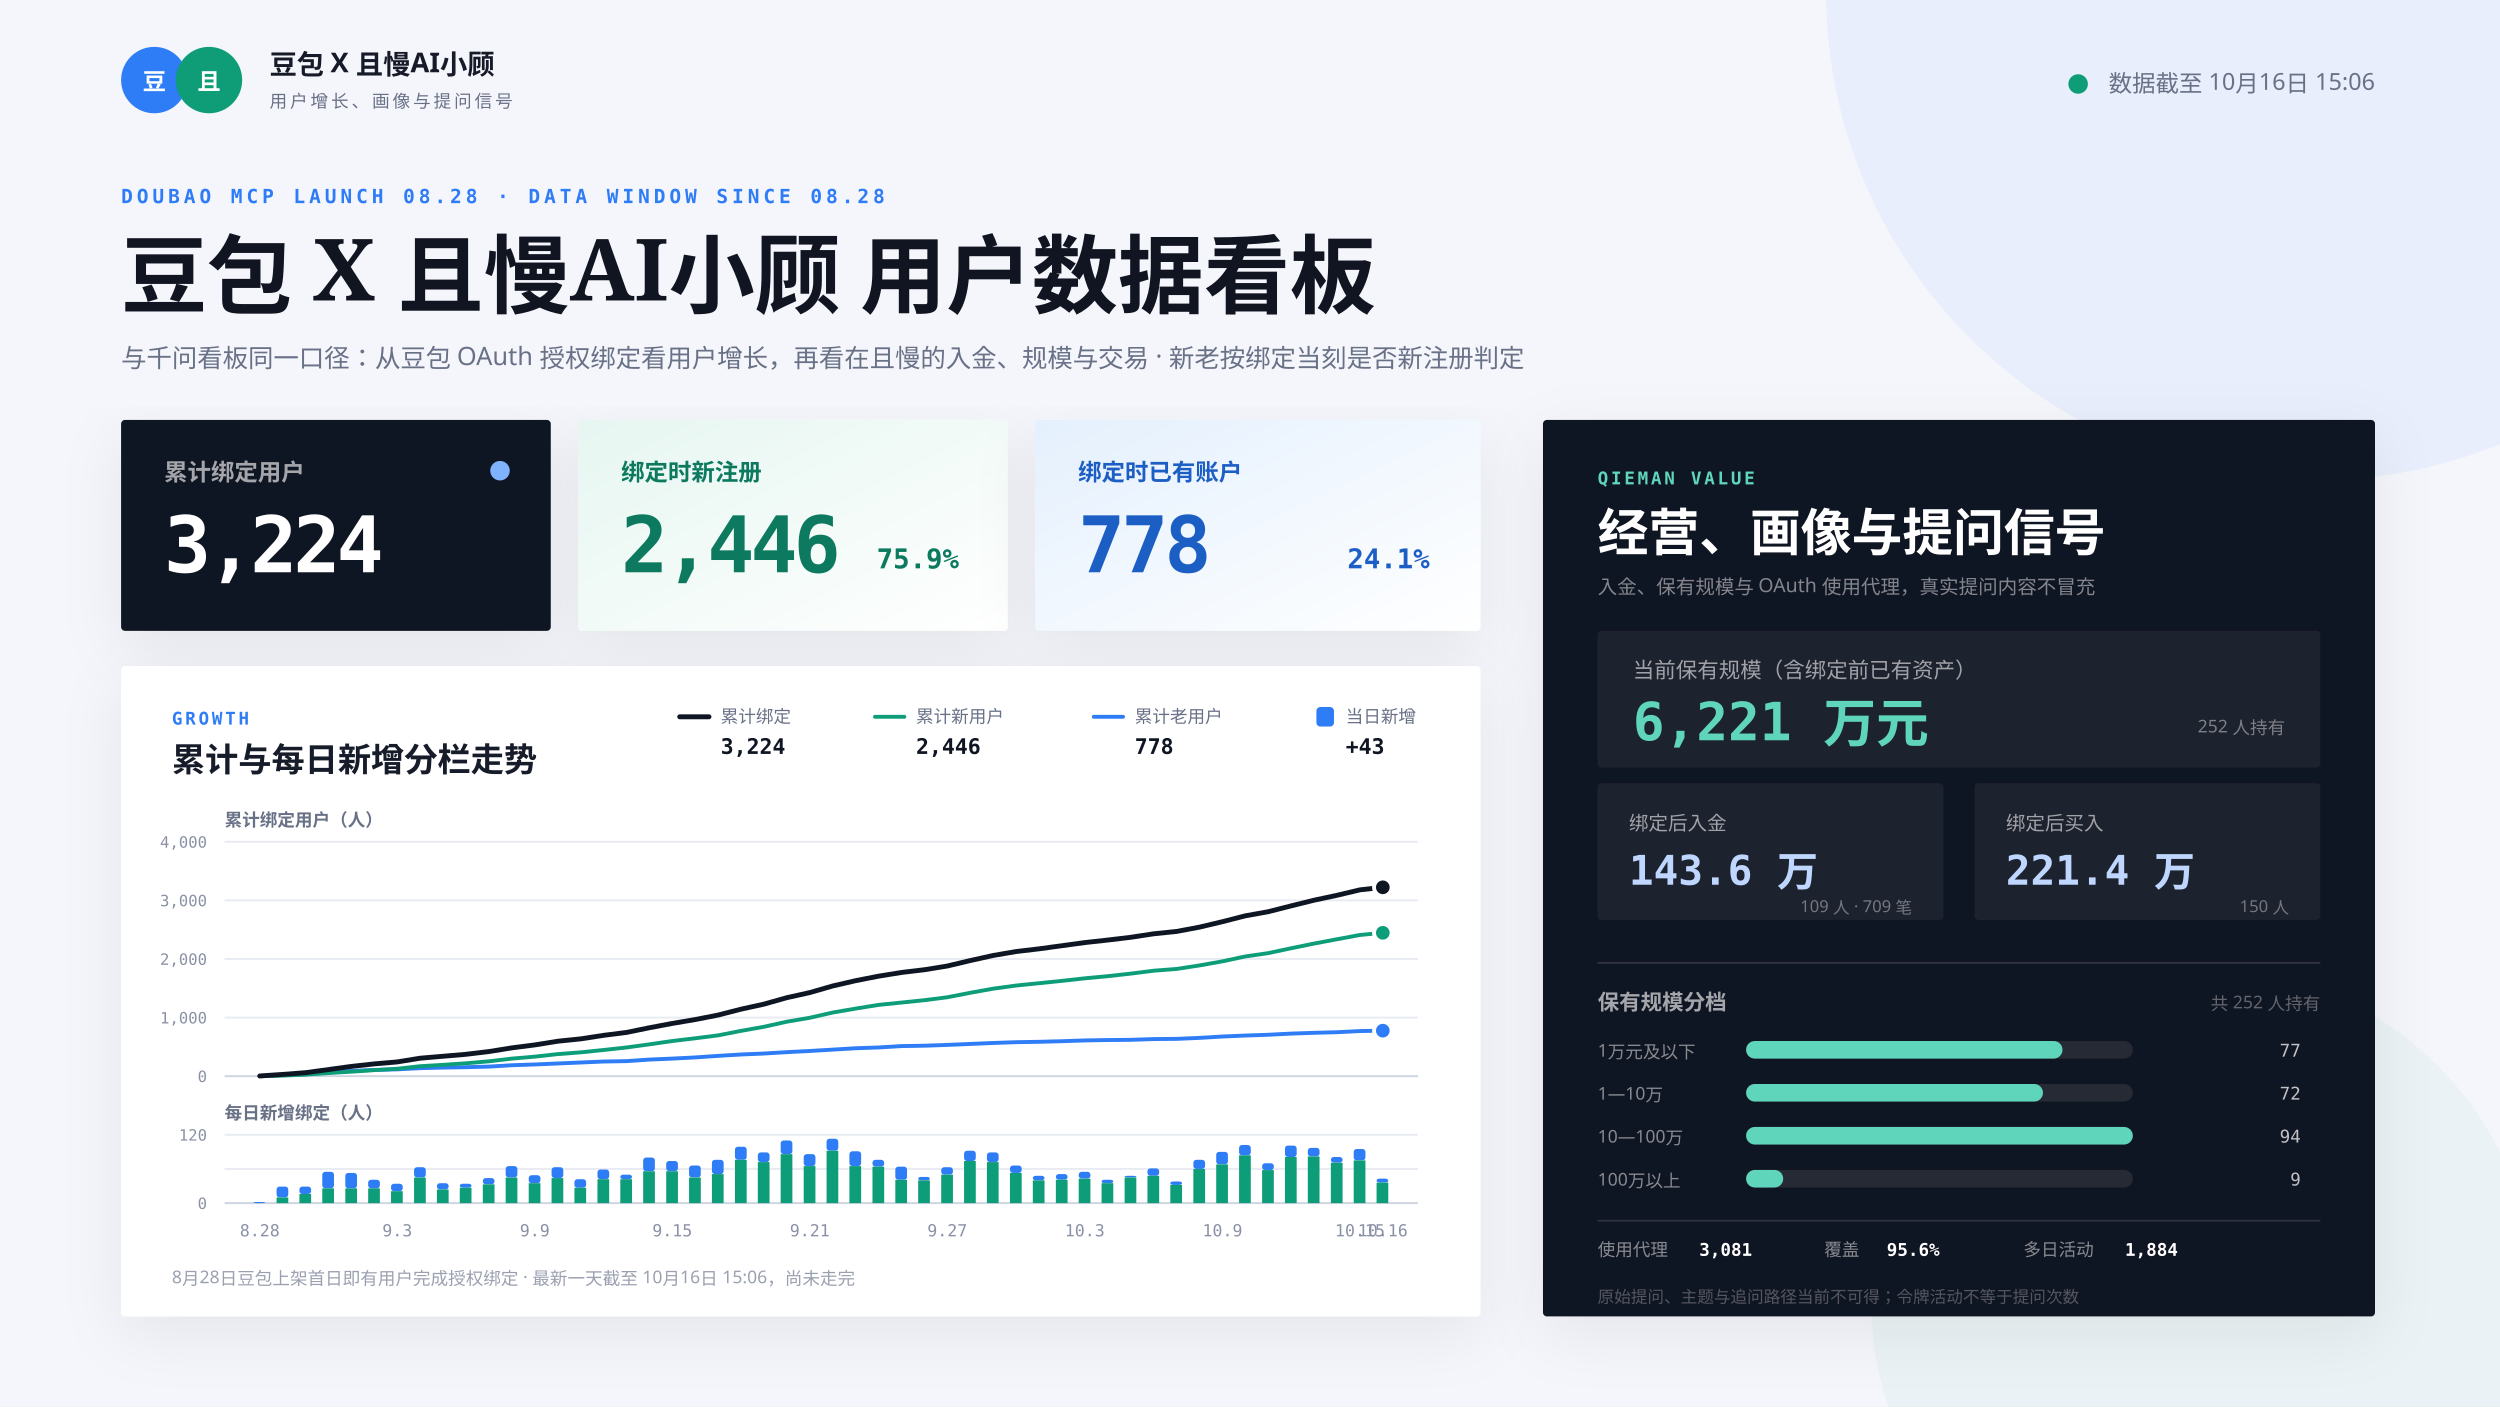
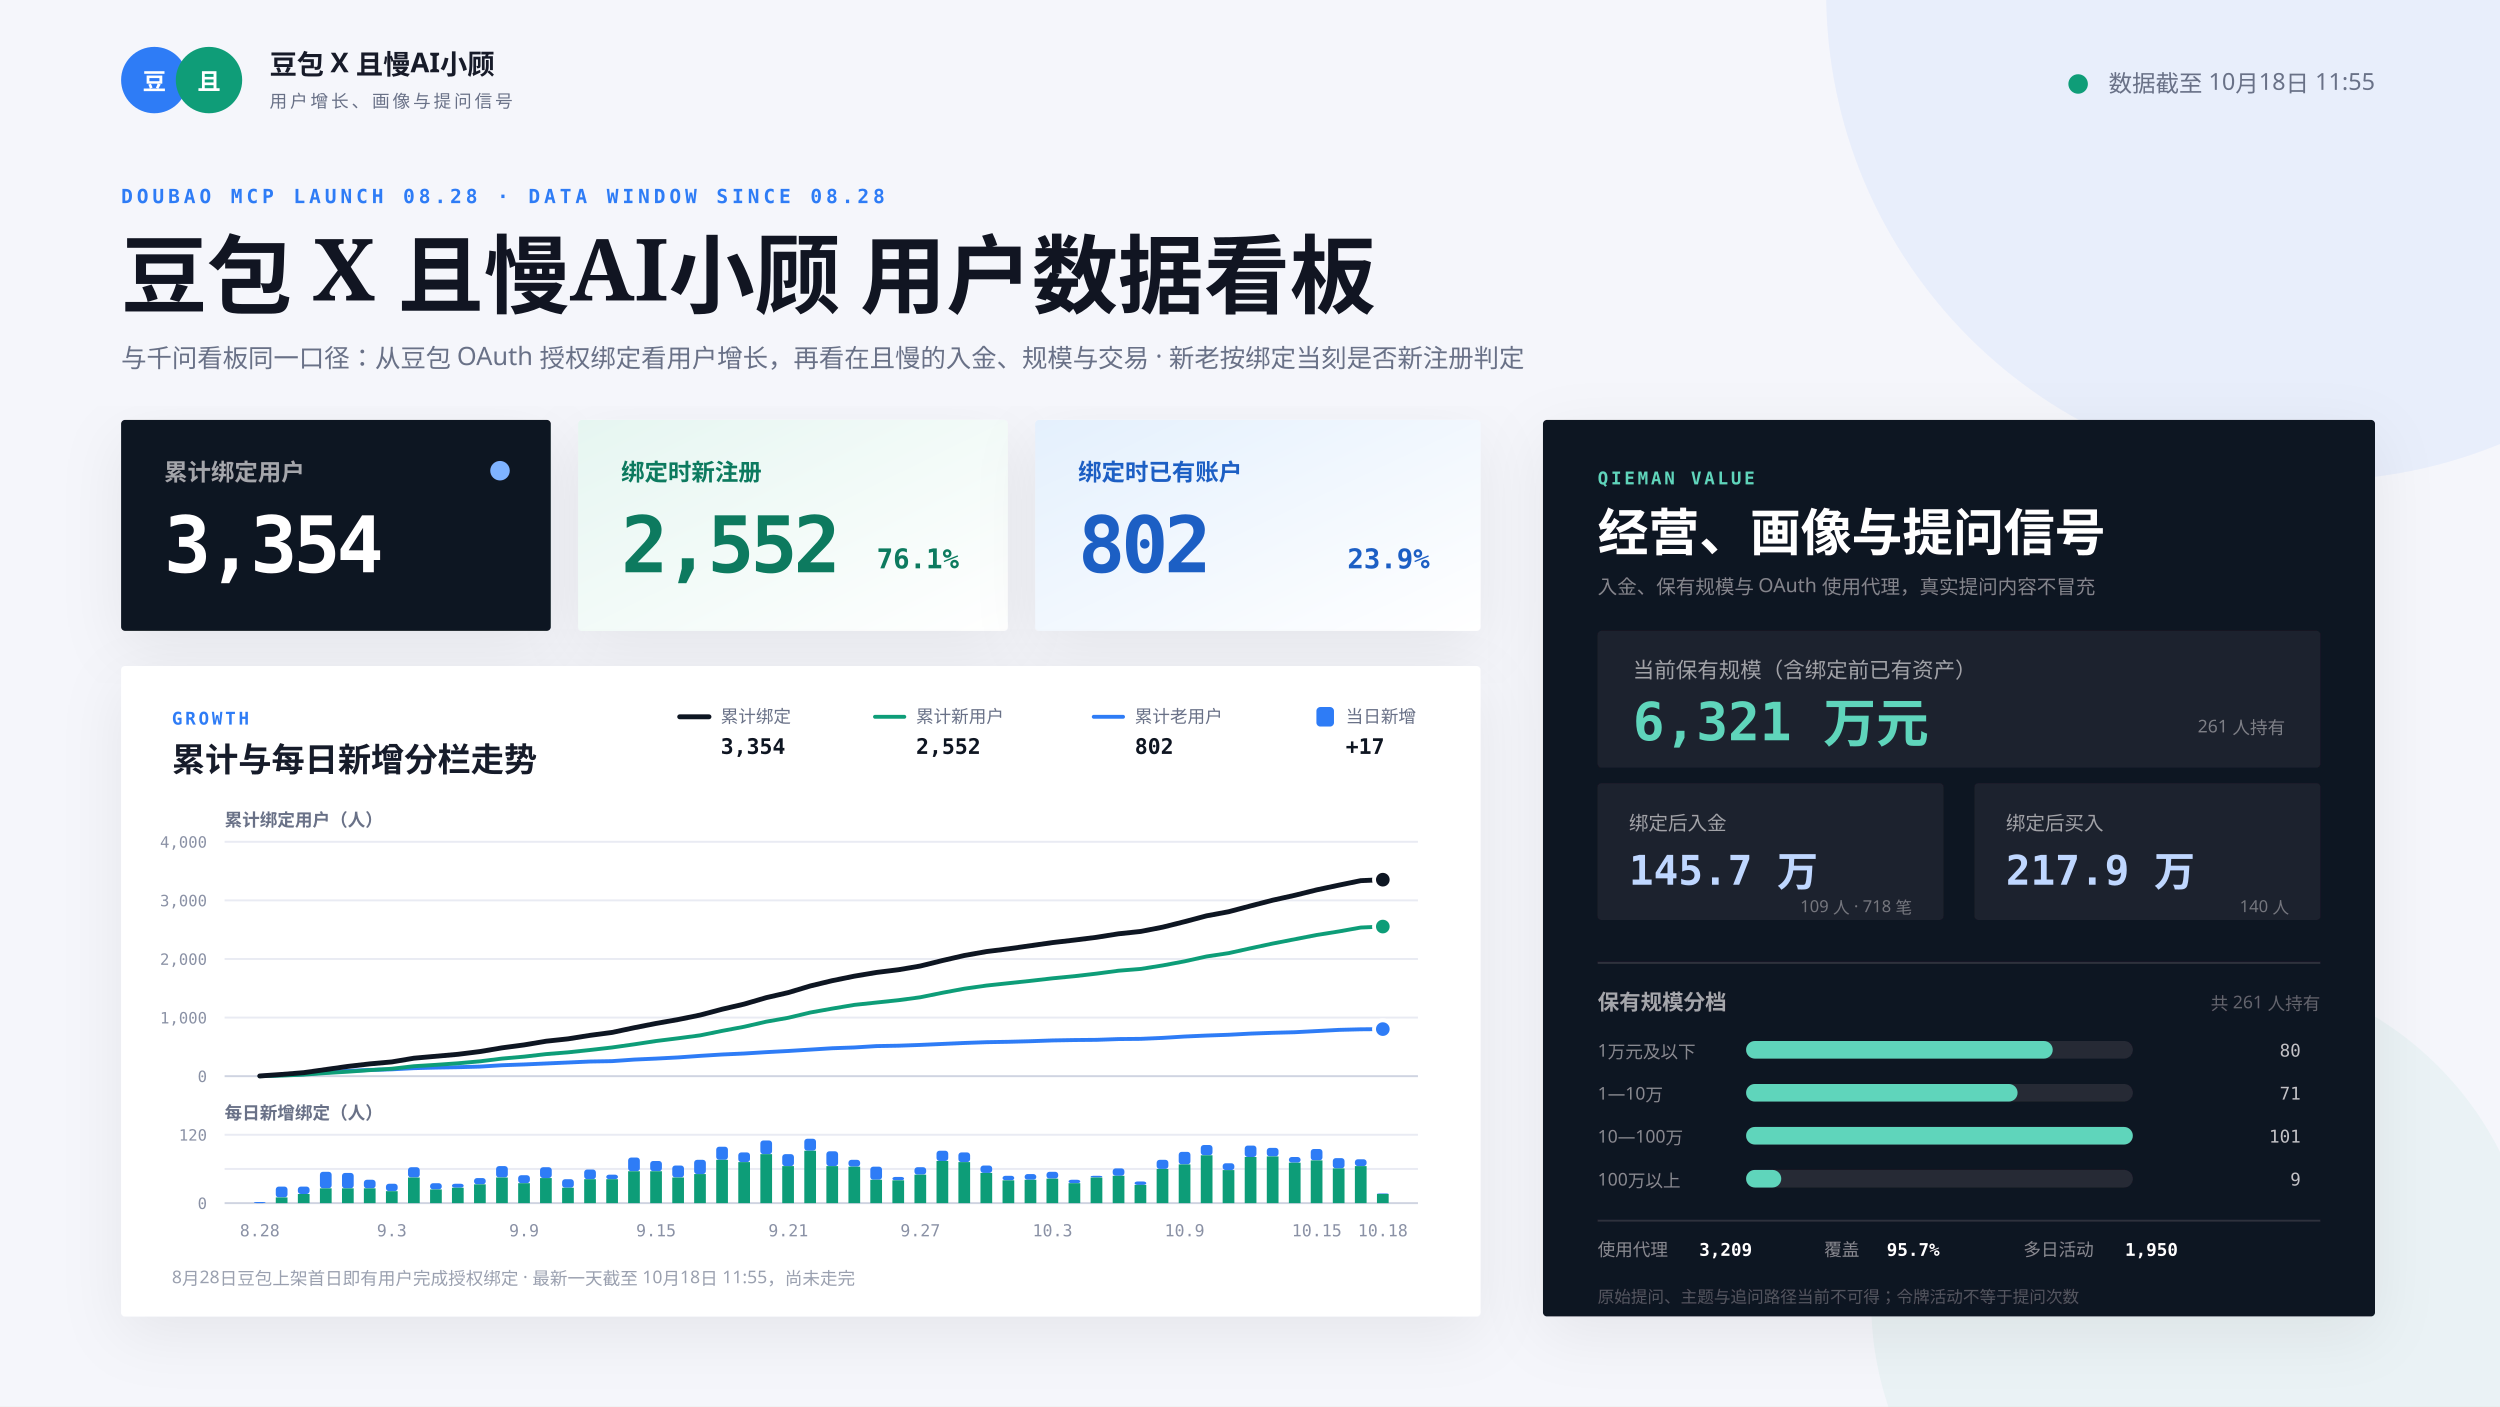
<svg xmlns="http://www.w3.org/2000/svg" width="1280" height="720" viewBox="0 0 1280 720" role="img" aria-labelledby="title desc">
  <defs>
    <linearGradient id="newCard" x1="0" y1="0" x2="1" y2="1">
      <stop offset="0" stop-color="#E6F6F1" />
      <stop offset="1" stop-color="#FFFFFF" />
    </linearGradient>
    <linearGradient id="oldCard" x1="0" y1="0" x2="1" y2="1">
      <stop offset="0" stop-color="#E4F0FD" />
      <stop offset="1" stop-color="#FFFFFF" />
    </linearGradient>
    <filter id="shadow" x="-15%" y="-15%" width="130%" height="140%">
      <feDropShadow dx="0" dy="9" stdDeviation="16" flood-color="#171B29" flood-opacity=".07" />
    </filter>
  </defs>
  <rect width="1280" height="720" fill="#F5F6FB" />
  <circle cx="1185" cy="-4" r="250" fill="#2E7CF6" fill-opacity=".07" />
  <circle cx="1128" cy="666" r="170" fill="#0F9D78" fill-opacity=".045" />
  <g font-family="PingFang SC,Microsoft YaHei,sans-serif">
    <g transform="translate(62 24)">
      <circle cx="17" cy="17" r="17" fill="#2E7CF6" />
      <text x="17" y="22" text-anchor="middle" fill="#FFFFFF" font-size="12" font-weight="700">豆</text>
      <circle cx="45" cy="17" r="17" fill="#0F9D78" />
      <text x="45" y="22" text-anchor="middle" fill="#FFFFFF" font-size="12" font-weight="700">且</text>
      <text x="76" y="14" fill="#171B29" font-size="14" font-weight="700">豆包 X 且慢AI小顾</text>
      <text x="76" y="31" fill="#697187" font-size="9" letter-spacing="1.5">用户增长、画像与提问信号</text>
    </g>
-     <text x="1216" y="47" text-anchor="end" fill="#697187" font-size="12">数据截至 10月16日 15:06</text>
+     <text x="1216" y="47" text-anchor="end" fill="#697187" font-size="12">数据截至 10月18日 11:55</text>
    <circle cx="1064" cy="43" r="5" fill="#0F9D78" />
    <text x="62" y="104" fill="#2E7CF6" font-family="SFMono-Regular,monospace" font-size="10" font-weight="700" letter-spacing="2">DOUBAO MCP LAUNCH 08.28 · DATA WINDOW SINCE 08.28</text>
    <text x="62" y="157" fill="#111522" font-family="Songti SC,STSong,serif" font-size="44" font-weight="700">豆包 X 且慢AI小顾 用户数据看板</text>
    <text x="62" y="188" fill="#697187" font-size="13">与千问看板同一口径：从豆包 OAuth 授权绑定看用户增长，再看在且慢的入金、规模与交易 · 新老按绑定当刻是否新注册判定</text>
    <g transform="translate(62 215)" filter="url(#shadow)">
      <rect width="220" height="108" rx="2" fill="#111522" />
      <text x="22" y="31" fill="#FFFFFF" fill-opacity=".62" font-size="12" font-weight="700">累计绑定用户</text>
-       <text x="22" y="78" fill="#FFFFFF" font-family="SFMono-Regular,monospace" font-size="40" font-weight="800" letter-spacing="-2">3,224</text>
+       <text x="22" y="78" fill="#FFFFFF" font-family="SFMono-Regular,monospace" font-size="40" font-weight="800" letter-spacing="-2">3,354</text>
      <circle cx="194" cy="26" r="5" fill="#7FB3FF" />
    </g>
    <g transform="translate(296 215)" filter="url(#shadow)">
      <rect width="220" height="108" rx="2" fill="url(#newCard)" />
      <text x="22" y="31" fill="#0A7A5E" font-size="12" font-weight="700">绑定时新注册</text>
-       <text x="22" y="78" fill="#0A7A5E" font-family="SFMono-Regular,monospace" font-size="40" font-weight="800" letter-spacing="-2">2,446</text>
-       <text x="195" y="76" text-anchor="end" fill="#0A7A5E" font-family="SFMono-Regular,monospace" font-size="14" font-weight="700">75.9%</text>
+       <text x="22" y="78" fill="#0A7A5E" font-family="SFMono-Regular,monospace" font-size="40" font-weight="800" letter-spacing="-2">2,552</text>
+       <text x="195" y="76" text-anchor="end" fill="#0A7A5E" font-family="SFMono-Regular,monospace" font-size="14" font-weight="700">76.1%</text>
    </g>
    <g transform="translate(530 215)" filter="url(#shadow)">
      <rect width="228" height="108" rx="2" fill="url(#oldCard)" />
      <text x="22" y="31" fill="#1F5FC4" font-size="12" font-weight="700">绑定时已有账户</text>
-       <text x="22" y="78" fill="#1F5FC4" font-family="SFMono-Regular,monospace" font-size="40" font-weight="800" letter-spacing="-2">778</text>
-       <text x="202" y="76" text-anchor="end" fill="#1F5FC4" font-family="SFMono-Regular,monospace" font-size="14" font-weight="700">24.1%</text>
+       <text x="22" y="78" fill="#1F5FC4" font-family="SFMono-Regular,monospace" font-size="40" font-weight="800" letter-spacing="-2">802</text>
+       <text x="202" y="76" text-anchor="end" fill="#1F5FC4" font-family="SFMono-Regular,monospace" font-size="14" font-weight="700">23.9%</text>
    </g>
    <g transform="translate(62 341)" filter="url(#shadow)">
      <rect width="696" height="333" rx="2" fill="#FFFFFF" />
      <text x="26" y="30" fill="#2E7CF6" font-family="SFMono-Regular,monospace" font-size="9" font-weight="700" letter-spacing="1.4">GROWTH</text>
      <text x="26" y="54" fill="#171B29" font-size="17" font-weight="700">累计与每日新增分栏走势</text>
      <g font-size="9">
        <line x1="286" y1="26" x2="301" y2="26" stroke="#111522" stroke-width="2.5" stroke-linecap="round" />
        <text x="307" y="29" fill="#697187">累计绑定</text>
-         <text x="307" y="45" fill="#111522" font-family="SFMono-Regular,monospace" font-size="11" font-weight="700">3,224</text>
+         <text x="307" y="45" fill="#111522" font-family="SFMono-Regular,monospace" font-size="11" font-weight="700">3,354</text>
        <line x1="386" y1="26" x2="401" y2="26" stroke="#0F9D78" stroke-width="2" stroke-linecap="round" />
        <text x="407" y="29" fill="#697187">累计新用户</text>
-         <text x="407" y="45" fill="#111522" font-family="SFMono-Regular,monospace" font-size="11" font-weight="700">2,446</text>
+         <text x="407" y="45" fill="#111522" font-family="SFMono-Regular,monospace" font-size="11" font-weight="700">2,552</text>
        <line x1="498" y1="26" x2="513" y2="26" stroke="#2E7CF6" stroke-width="2" stroke-linecap="round" />
        <text x="519" y="29" fill="#697187">累计老用户</text>
-         <text x="519" y="45" fill="#111522" font-family="SFMono-Regular,monospace" font-size="11" font-weight="700">778</text>
+         <text x="519" y="45" fill="#111522" font-family="SFMono-Regular,monospace" font-size="11" font-weight="700">802</text>
        <rect x="612" y="21" width="9" height="10" rx="2" fill="#2E7CF6" />
        <text x="627" y="29" fill="#697187">当日新增</text>
-         <text x="627" y="45" fill="#111522" font-family="SFMono-Regular,monospace" font-size="11" font-weight="700">+43</text>
+         <text x="627" y="45" fill="#111522" font-family="SFMono-Regular,monospace" font-size="11" font-weight="700">+17</text>
      </g>
      <text x="53" y="82" fill="#697187" font-size="9" font-weight="700">累计绑定用户（人）</text>
      <g stroke="#E9EBF3" stroke-width="1">
        <line x1="53" y1="180" x2="664" y2="180" />
        <line x1="53" y1="150" x2="664" y2="150" />
        <line x1="53" y1="120" x2="664" y2="120" />
        <line x1="53" y1="90" x2="664" y2="90" />
      </g>
      <line x1="53" y1="210" x2="664" y2="210" stroke="#CFD4E1" stroke-width="1" />
      <g fill="#8A91A5" font-family="SFMono-Regular,monospace" font-size="8">
        <text x="44" y="213" text-anchor="end">0</text>
        <text x="44" y="183" text-anchor="end">1,000</text>
        <text x="44" y="153" text-anchor="end">2,000</text>
        <text x="44" y="123" text-anchor="end">3,000</text>
        <text x="44" y="93" text-anchor="end">4,000</text>
      </g>
-       <path d="M71.0 209.9 L82.7 209.4 L94.5 209.0 L106.2 208.1 L117.9 207.3 L129.7 206.8 L141.4 206.5 L153.1 205.9 L164.9 205.6 L176.6 205.4 L188.3 205.1 L200.1 204.4 L211.8 204.0 L223.6 203.5 L235.3 203.0 L247.0 202.5 L258.8 202.3 L270.5 201.5 L282.2 201.0 L294.0 200.4 L305.7 199.6 L317.4 198.9 L329.2 198.4 L340.9 197.7 L352.6 197.1 L364.4 196.4 L376.1 195.7 L387.8 195.3 L399.6 194.6 L411.3 194.4 L423.0 194.0 L434.8 193.5 L446.5 193.0 L458.2 192.6 L470.0 192.4 L481.7 192.1 L493.4 191.7 L505.2 191.5 L516.9 191.4 L528.7 191.0 L540.4 190.9 L552.1 190.4 L563.9 189.7 L575.6 189.2 L587.3 188.8 L599.1 188.2 L610.8 187.8 L622.5 187.5 L634.3 186.9 L646.0 186.7" fill="none" stroke="#2E7CF6" stroke-width="2" stroke-linecap="round" stroke-linejoin="round" />
-       <path d="M71.0 210.0 L82.7 209.7 L94.5 209.2 L106.2 208.4 L117.9 207.7 L129.7 206.9 L141.4 206.2 L153.1 204.9 L164.9 204.2 L176.6 203.4 L188.3 202.4 L200.1 201.0 L211.8 200.0 L223.6 198.7 L235.3 197.8 L247.0 196.6 L258.8 195.3 L270.5 193.7 L282.2 192.0 L294.0 190.6 L305.7 189.1 L317.4 186.8 L329.2 184.7 L340.9 182.1 L352.6 180.1 L364.4 177.4 L376.1 175.4 L387.8 173.5 L399.6 172.3 L411.3 171.1 L423.0 169.6 L434.8 167.3 L446.5 165.2 L458.2 163.6 L470.0 162.4 L481.7 161.2 L493.4 159.9 L505.2 158.8 L516.9 157.5 L528.7 156.0 L540.4 155.1 L552.1 153.3 L563.9 151.2 L575.6 148.7 L587.3 147.0 L599.1 144.5 L610.8 142.1 L622.5 139.9 L634.3 137.7 L646.0 136.6" fill="none" stroke="#0F9D78" stroke-width="2" stroke-linecap="round" stroke-linejoin="round" />
-       <path d="M71.0 209.9 L82.7 209.1 L94.5 208.2 L106.2 206.6 L117.9 205.0 L129.7 203.7 L141.4 202.7 L153.1 200.8 L164.9 199.8 L176.6 198.8 L188.3 197.4 L200.1 195.5 L211.8 194.0 L223.6 192.1 L235.3 190.9 L247.0 189.1 L258.8 187.6 L270.5 185.2 L282.2 183.0 L294.0 181.0 L305.7 178.7 L317.4 175.7 L329.2 173.1 L340.9 169.8 L352.6 167.2 L364.4 163.8 L376.1 161.1 L387.8 158.8 L399.6 156.9 L411.3 155.5 L423.0 153.6 L434.8 150.8 L446.5 148.2 L458.2 146.2 L470.0 144.8 L481.7 143.2 L493.4 141.6 L505.2 140.3 L516.9 138.9 L528.7 137.1 L540.4 135.9 L552.1 133.7 L563.9 130.9 L575.6 127.9 L587.3 125.8 L599.1 122.8 L610.8 119.9 L622.5 117.4 L634.3 114.6 L646.0 113.3" fill="none" stroke="#111522" stroke-width="2.5" stroke-linecap="round" stroke-linejoin="round" />
+       <path d="M71.0 209.9 L82.3 209.4 L93.5 209.0 L104.8 208.1 L116.1 207.3 L127.4 206.8 L138.6 206.5 L149.9 205.9 L161.2 205.6 L172.5 205.4 L183.7 205.1 L195.0 204.4 L206.3 204.0 L217.6 203.5 L228.8 203.0 L240.1 202.5 L251.4 202.3 L262.7 201.5 L273.9 201.0 L285.2 200.4 L296.5 199.6 L307.8 198.9 L319.0 198.4 L330.3 197.7 L341.6 197.1 L352.9 196.4 L364.1 195.7 L375.4 195.3 L386.7 194.6 L398.0 194.4 L409.2 194.0 L420.5 193.5 L431.8 193.0 L443.1 192.6 L454.3 192.4 L465.6 192.1 L476.9 191.7 L488.2 191.5 L499.4 191.4 L510.7 191.0 L522.0 190.9 L533.3 190.4 L544.5 189.7 L555.8 189.2 L567.1 188.8 L578.4 188.2 L589.6 187.8 L600.9 187.5 L612.2 186.9 L623.5 186.3 L634.7 186.0 L646.0 185.9" fill="none" stroke="#2E7CF6" stroke-width="2" stroke-linecap="round" stroke-linejoin="round" />
+       <path d="M71.0 210.0 L82.3 209.7 L93.5 209.2 L104.8 208.4 L116.1 207.7 L127.4 206.9 L138.6 206.2 L149.9 204.9 L161.2 204.2 L172.5 203.4 L183.7 202.4 L195.0 201.0 L206.3 200.0 L217.6 198.7 L228.8 197.8 L240.1 196.6 L251.4 195.3 L262.7 193.7 L273.9 192.0 L285.2 190.6 L296.5 189.1 L307.8 186.8 L319.0 184.7 L330.3 182.1 L341.6 180.1 L352.9 177.4 L364.1 175.4 L375.4 173.5 L386.7 172.3 L398.0 171.1 L409.2 169.6 L420.5 167.3 L431.8 165.2 L443.1 163.6 L454.3 162.4 L465.6 161.2 L476.9 159.9 L488.2 158.8 L499.4 157.5 L510.7 156.0 L522.0 155.1 L533.3 153.3 L544.5 151.2 L555.8 148.7 L567.1 147.0 L578.4 144.5 L589.6 142.1 L600.9 139.9 L612.2 137.7 L623.5 135.9 L634.7 133.9 L646.0 133.4" fill="none" stroke="#0F9D78" stroke-width="2" stroke-linecap="round" stroke-linejoin="round" />
+       <path d="M71.0 209.9 L82.3 209.1 L93.5 208.2 L104.8 206.6 L116.1 205.0 L127.4 203.7 L138.6 202.7 L149.9 200.8 L161.2 199.8 L172.5 198.8 L183.7 197.4 L195.0 195.5 L206.3 194.0 L217.6 192.1 L228.8 190.9 L240.1 189.1 L251.4 187.6 L262.7 185.2 L273.9 183.0 L285.2 181.0 L296.5 178.7 L307.8 175.7 L319.0 173.1 L330.3 169.8 L341.6 167.2 L352.9 163.8 L364.1 161.1 L375.4 158.8 L386.7 156.9 L398.0 155.5 L409.2 153.6 L420.5 150.8 L431.8 148.2 L443.1 146.2 L454.3 144.8 L465.6 143.2 L476.9 141.6 L488.2 140.3 L499.4 138.9 L510.7 137.1 L522.0 135.9 L533.3 133.7 L544.5 130.9 L555.8 127.9 L567.1 125.8 L578.4 122.8 L589.6 119.9 L600.9 117.4 L612.2 114.6 L623.5 112.2 L634.7 109.9 L646.0 109.4" fill="none" stroke="#111522" stroke-width="2.5" stroke-linecap="round" stroke-linejoin="round" />
      <g stroke="#FFFFFF" stroke-width="2">
-         <circle cx="646.0" cy="113.3" r="4.5" fill="#111522" />
-         <circle cx="646.0" cy="136.6" r="4.5" fill="#0F9D78" />
-         <circle cx="646.0" cy="186.7" r="4.5" fill="#2E7CF6" />
+         <circle cx="646.0" cy="109.4" r="4.5" fill="#111522" />
+         <circle cx="646.0" cy="133.4" r="4.5" fill="#0F9D78" />
+         <circle cx="646.0" cy="185.9" r="4.5" fill="#2E7CF6" />
      </g>
      <text x="53" y="232" fill="#697187" font-size="9" font-weight="700">每日新增绑定（人）</text>
      <g stroke="#E9EBF3" stroke-width="1">
        <line x1="53" y1="240" x2="664" y2="240" />
        <line x1="53" y1="257.5" x2="664" y2="257.5" />
      </g>
      <line x1="53" y1="275" x2="664" y2="275" stroke="#CFD4E1" stroke-width="1" />
      <g fill="#8A91A5" font-family="SFMono-Regular,monospace" font-size="8">
        <text x="44" y="243" text-anchor="end">120</text>
        <text x="44" y="278" text-anchor="end">0</text>
      </g>
      <g fill="#2E7CF6">
-         <rect x="67.8" y="274.42" width="6" height="0.58" rx="1.5" />
-         <rect x="79.6" y="266.54" width="6" height="5.54" rx="1.5" />
-         <rect x="91.3" y="266.54" width="6" height="3.79" rx="1.5" />
-         <rect x="103.0" y="258.96" width="6" height="8.46" rx="1.5" />
-         <rect x="114.8" y="259.54" width="6" height="7.88" rx="1.5" />
-         <rect x="126.5" y="263.04" width="6" height="4.38" rx="1.5" />
-         <rect x="138.2" y="265.08" width="6" height="3.79" rx="1.5" />
-         <rect x="150.0" y="256.62" width="6" height="5.25" rx="1.5" />
-         <rect x="161.7" y="264.79" width="6" height="3.21" rx="1.5" />
-         <rect x="173.4" y="265.08" width="6" height="2.04" rx="1.5" />
-         <rect x="185.2" y="262.17" width="6" height="3.21" rx="1.5" />
-         <rect x="196.9" y="256.04" width="6" height="5.83" rx="1.5" />
-         <rect x="208.7" y="260.71" width="6" height="4.08" rx="1.5" />
-         <rect x="220.4" y="256.62" width="6" height="5.54" rx="1.5" />
-         <rect x="232.1" y="262.75" width="6" height="4.38" rx="1.5" />
-         <rect x="243.9" y="257.79" width="6" height="4.96" rx="1.5" />
-         <rect x="255.6" y="260.42" width="6" height="2.33" rx="1.5" />
-         <rect x="267.3" y="251.67" width="6" height="7.00" rx="1.5" />
-         <rect x="279.1" y="253.42" width="6" height="5.25" rx="1.5" />
-         <rect x="290.8" y="255.75" width="6" height="6.12" rx="1.5" />
-         <rect x="302.5" y="252.83" width="6" height="7.29" rx="1.5" />
-         <rect x="314.3" y="246.12" width="6" height="6.71" rx="1.5" />
-         <rect x="326.0" y="249.04" width="6" height="4.96" rx="1.5" />
-         <rect x="337.7" y="242.92" width="6" height="7.00" rx="1.5" />
-         <rect x="349.5" y="249.92" width="6" height="6.13" rx="1.5" />
-         <rect x="361.2" y="242.04" width="6" height="6.12" rx="1.5" />
-         <rect x="372.9" y="248.46" width="6" height="7.58" rx="1.5" />
-         <rect x="384.7" y="252.83" width="6" height="3.50" rx="1.5" />
-         <rect x="396.4" y="256.33" width="6" height="6.71" rx="1.5" />
-         <rect x="408.1" y="261.58" width="6" height="1.75" rx="1.5" />
-         <rect x="419.9" y="256.62" width="6" height="3.79" rx="1.5" />
-         <rect x="431.6" y="248.17" width="6" height="5.25" rx="1.5" />
-         <rect x="443.3" y="249.04" width="6" height="4.96" rx="1.5" />
-         <rect x="455.1" y="255.75" width="6" height="3.79" rx="1.5" />
-         <rect x="466.8" y="261.00" width="6" height="2.33" rx="1.5" />
-         <rect x="478.6" y="260.12" width="6" height="2.92" rx="1.5" />
-         <rect x="490.3" y="258.96" width="6" height="3.50" rx="1.5" />
-         <rect x="502.0" y="263.04" width="6" height="1.75" rx="1.5" />
-         <rect x="513.8" y="261.00" width="6" height="0.88" rx="1.5" />
-         <rect x="525.5" y="257.21" width="6" height="3.79" rx="1.5" />
-         <rect x="537.2" y="263.92" width="6" height="1.75" rx="1.5" />
-         <rect x="549.0" y="252.83" width="6" height="4.67" rx="1.5" />
-         <rect x="560.7" y="248.75" width="6" height="6.42" rx="1.5" />
-         <rect x="572.4" y="245.25" width="6" height="5.25" rx="1.5" />
-         <rect x="584.2" y="254.58" width="6" height="3.50" rx="1.5" />
-         <rect x="595.9" y="245.54" width="6" height="5.83" rx="1.5" />
-         <rect x="607.6" y="246.71" width="6" height="4.38" rx="1.5" />
-         <rect x="619.4" y="251.38" width="6" height="2.92" rx="1.5" />
-         <rect x="631.1" y="247.29" width="6" height="5.83" rx="1.5" />
-         <rect x="642.8" y="262.46" width="6" height="2.04" rx="1.5" />
+         <rect x="68.0" y="274.42" width="6" height="0.58" rx="1.5" />
+         <rect x="79.2" y="266.54" width="6" height="5.54" rx="1.5" />
+         <rect x="90.5" y="266.54" width="6" height="3.79" rx="1.5" />
+         <rect x="101.8" y="258.96" width="6" height="8.46" rx="1.5" />
+         <rect x="113.1" y="259.54" width="6" height="7.88" rx="1.5" />
+         <rect x="124.3" y="263.04" width="6" height="4.38" rx="1.5" />
+         <rect x="135.6" y="265.08" width="6" height="3.79" rx="1.5" />
+         <rect x="146.9" y="256.62" width="6" height="5.25" rx="1.5" />
+         <rect x="158.2" y="264.79" width="6" height="3.21" rx="1.5" />
+         <rect x="169.4" y="265.08" width="6" height="2.04" rx="1.5" />
+         <rect x="180.7" y="262.17" width="6" height="3.21" rx="1.5" />
+         <rect x="192.0" y="256.04" width="6" height="5.83" rx="1.5" />
+         <rect x="203.3" y="260.71" width="6" height="4.08" rx="1.5" />
+         <rect x="214.5" y="256.62" width="6" height="5.54" rx="1.5" />
+         <rect x="225.8" y="262.75" width="6" height="4.38" rx="1.5" />
+         <rect x="237.1" y="257.79" width="6" height="4.96" rx="1.5" />
+         <rect x="248.4" y="260.42" width="6" height="2.33" rx="1.5" />
+         <rect x="259.6" y="251.67" width="6" height="7.00" rx="1.5" />
+         <rect x="270.9" y="253.42" width="6" height="5.25" rx="1.5" />
+         <rect x="282.2" y="255.75" width="6" height="6.12" rx="1.5" />
+         <rect x="293.4" y="252.83" width="6" height="7.29" rx="1.5" />
+         <rect x="304.7" y="246.12" width="6" height="6.71" rx="1.5" />
+         <rect x="316.0" y="249.04" width="6" height="4.96" rx="1.5" />
+         <rect x="327.3" y="242.92" width="6" height="7.00" rx="1.5" />
+         <rect x="338.5" y="249.92" width="6" height="6.13" rx="1.5" />
+         <rect x="349.8" y="242.04" width="6" height="6.12" rx="1.5" />
+         <rect x="361.1" y="248.46" width="6" height="7.58" rx="1.5" />
+         <rect x="372.4" y="252.83" width="6" height="3.50" rx="1.5" />
+         <rect x="383.6" y="256.33" width="6" height="6.71" rx="1.5" />
+         <rect x="394.9" y="261.58" width="6" height="1.75" rx="1.5" />
+         <rect x="406.2" y="256.62" width="6" height="3.79" rx="1.5" />
+         <rect x="417.5" y="248.17" width="6" height="5.25" rx="1.5" />
+         <rect x="428.7" y="249.04" width="6" height="4.96" rx="1.5" />
+         <rect x="440.0" y="255.75" width="6" height="3.79" rx="1.5" />
+         <rect x="451.3" y="261.00" width="6" height="2.33" rx="1.5" />
+         <rect x="462.6" y="260.12" width="6" height="2.92" rx="1.5" />
+         <rect x="473.8" y="258.96" width="6" height="3.50" rx="1.5" />
+         <rect x="485.1" y="263.04" width="6" height="1.75" rx="1.5" />
+         <rect x="496.4" y="261.00" width="6" height="0.88" rx="1.5" />
+         <rect x="507.7" y="257.21" width="6" height="3.79" rx="1.5" />
+         <rect x="518.9" y="263.92" width="6" height="1.75" rx="1.5" />
+         <rect x="530.2" y="252.83" width="6" height="4.67" rx="1.5" />
+         <rect x="541.5" y="248.75" width="6" height="6.42" rx="1.5" />
+         <rect x="552.8" y="245.25" width="6" height="5.25" rx="1.5" />
+         <rect x="564.0" y="254.58" width="6" height="3.50" rx="1.5" />
+         <rect x="575.3" y="245.54" width="6" height="5.83" rx="1.5" />
+         <rect x="586.6" y="246.71" width="6" height="4.38" rx="1.5" />
+         <rect x="597.9" y="251.38" width="6" height="2.92" rx="1.5" />
+         <rect x="609.1" y="247.29" width="6" height="5.83" rx="1.5" />
+         <rect x="620.4" y="251.96" width="6" height="5.25" rx="1.5" />
+         <rect x="631.7" y="252.54" width="6" height="3.50" rx="1.5" />
+         <rect x="643.0" y="270.04" width="6" height="0.29" rx="1.5" />
      </g>
      <g fill="#0F9D78">
-         <rect x="67.8" y="275.00" width="6" height="0.00" />
-         <rect x="79.6" y="272.08" width="6" height="2.92" />
-         <rect x="91.3" y="270.33" width="6" height="4.67" />
-         <rect x="103.0" y="267.42" width="6" height="7.58" />
-         <rect x="114.8" y="267.42" width="6" height="7.58" />
-         <rect x="126.5" y="267.42" width="6" height="7.58" />
-         <rect x="138.2" y="268.88" width="6" height="6.12" />
-         <rect x="150.0" y="261.88" width="6" height="13.12" />
-         <rect x="161.7" y="268.00" width="6" height="7.00" />
-         <rect x="173.4" y="267.12" width="6" height="7.88" />
-         <rect x="185.2" y="265.38" width="6" height="9.62" />
-         <rect x="196.9" y="261.88" width="6" height="13.12" />
-         <rect x="208.7" y="264.79" width="6" height="10.21" />
-         <rect x="220.4" y="262.17" width="6" height="12.83" />
-         <rect x="232.1" y="267.12" width="6" height="7.88" />
-         <rect x="243.9" y="262.75" width="6" height="12.25" />
-         <rect x="255.6" y="262.75" width="6" height="12.25" />
-         <rect x="267.3" y="258.67" width="6" height="16.33" />
-         <rect x="279.1" y="258.67" width="6" height="16.33" />
-         <rect x="290.8" y="261.88" width="6" height="13.12" />
-         <rect x="302.5" y="260.12" width="6" height="14.88" />
-         <rect x="314.3" y="252.83" width="6" height="22.17" />
-         <rect x="326.0" y="254.00" width="6" height="21.00" />
-         <rect x="337.7" y="249.92" width="6" height="25.08" />
-         <rect x="349.5" y="256.04" width="6" height="18.96" />
-         <rect x="361.2" y="248.17" width="6" height="26.83" />
-         <rect x="372.9" y="256.04" width="6" height="18.96" />
-         <rect x="384.7" y="256.33" width="6" height="18.67" />
-         <rect x="396.4" y="263.04" width="6" height="11.96" />
-         <rect x="408.1" y="263.33" width="6" height="11.67" />
-         <rect x="419.9" y="260.42" width="6" height="14.58" />
-         <rect x="431.6" y="253.42" width="6" height="21.58" />
-         <rect x="443.3" y="254.00" width="6" height="21.00" />
-         <rect x="455.1" y="259.54" width="6" height="15.46" />
-         <rect x="466.8" y="263.33" width="6" height="11.67" />
-         <rect x="478.6" y="263.04" width="6" height="11.96" />
-         <rect x="490.3" y="262.46" width="6" height="12.54" />
-         <rect x="502.0" y="264.79" width="6" height="10.21" />
-         <rect x="513.8" y="261.88" width="6" height="13.12" />
-         <rect x="525.5" y="261.00" width="6" height="14.00" />
-         <rect x="537.2" y="265.67" width="6" height="9.33" />
-         <rect x="549.0" y="257.50" width="6" height="17.50" />
-         <rect x="560.7" y="255.17" width="6" height="19.83" />
-         <rect x="572.4" y="250.50" width="6" height="24.50" />
-         <rect x="584.2" y="258.08" width="6" height="16.92" />
-         <rect x="595.9" y="251.38" width="6" height="23.62" />
-         <rect x="607.6" y="251.08" width="6" height="23.92" />
-         <rect x="619.4" y="254.29" width="6" height="20.71" />
-         <rect x="631.1" y="253.12" width="6" height="21.88" />
-         <rect x="642.8" y="264.50" width="6" height="10.50" />
+         <rect x="68.0" y="275.00" width="6" height="0.00" />
+         <rect x="79.2" y="272.08" width="6" height="2.92" />
+         <rect x="90.5" y="270.33" width="6" height="4.67" />
+         <rect x="101.8" y="267.42" width="6" height="7.58" />
+         <rect x="113.1" y="267.42" width="6" height="7.58" />
+         <rect x="124.3" y="267.42" width="6" height="7.58" />
+         <rect x="135.6" y="268.88" width="6" height="6.12" />
+         <rect x="146.9" y="261.88" width="6" height="13.12" />
+         <rect x="158.2" y="268.00" width="6" height="7.00" />
+         <rect x="169.4" y="267.12" width="6" height="7.88" />
+         <rect x="180.7" y="265.38" width="6" height="9.62" />
+         <rect x="192.0" y="261.88" width="6" height="13.12" />
+         <rect x="203.3" y="264.79" width="6" height="10.21" />
+         <rect x="214.5" y="262.17" width="6" height="12.83" />
+         <rect x="225.8" y="267.12" width="6" height="7.88" />
+         <rect x="237.1" y="262.75" width="6" height="12.25" />
+         <rect x="248.4" y="262.75" width="6" height="12.25" />
+         <rect x="259.6" y="258.67" width="6" height="16.33" />
+         <rect x="270.9" y="258.67" width="6" height="16.33" />
+         <rect x="282.2" y="261.88" width="6" height="13.12" />
+         <rect x="293.4" y="260.12" width="6" height="14.88" />
+         <rect x="304.7" y="252.83" width="6" height="22.17" />
+         <rect x="316.0" y="254.00" width="6" height="21.00" />
+         <rect x="327.3" y="249.92" width="6" height="25.08" />
+         <rect x="338.5" y="256.04" width="6" height="18.96" />
+         <rect x="349.8" y="248.17" width="6" height="26.83" />
+         <rect x="361.1" y="256.04" width="6" height="18.96" />
+         <rect x="372.4" y="256.33" width="6" height="18.67" />
+         <rect x="383.6" y="263.04" width="6" height="11.96" />
+         <rect x="394.9" y="263.33" width="6" height="11.67" />
+         <rect x="406.2" y="260.42" width="6" height="14.58" />
+         <rect x="417.5" y="253.42" width="6" height="21.58" />
+         <rect x="428.7" y="254.00" width="6" height="21.00" />
+         <rect x="440.0" y="259.54" width="6" height="15.46" />
+         <rect x="451.3" y="263.33" width="6" height="11.67" />
+         <rect x="462.6" y="263.04" width="6" height="11.96" />
+         <rect x="473.8" y="262.46" width="6" height="12.54" />
+         <rect x="485.1" y="264.79" width="6" height="10.21" />
+         <rect x="496.4" y="261.88" width="6" height="13.12" />
+         <rect x="507.7" y="261.00" width="6" height="14.00" />
+         <rect x="518.9" y="265.67" width="6" height="9.33" />
+         <rect x="530.2" y="257.50" width="6" height="17.50" />
+         <rect x="541.5" y="255.17" width="6" height="19.83" />
+         <rect x="552.8" y="250.50" width="6" height="24.50" />
+         <rect x="564.0" y="258.08" width="6" height="16.92" />
+         <rect x="575.3" y="251.38" width="6" height="23.62" />
+         <rect x="586.6" y="251.08" width="6" height="23.92" />
+         <rect x="597.9" y="254.29" width="6" height="20.71" />
+         <rect x="609.1" y="253.12" width="6" height="21.88" />
+         <rect x="620.4" y="257.21" width="6" height="17.79" />
+         <rect x="631.7" y="256.04" width="6" height="18.96" />
+         <rect x="643.0" y="270.33" width="6" height="4.67" />
      </g>
      <g fill="#8A91A5" font-family="SFMono-Regular,monospace" font-size="8.5">
        <text x="71.0" y="292" text-anchor="middle">8.28</text>
-         <text x="141.4" y="292" text-anchor="middle">9.3</text>
-         <text x="211.8" y="292" text-anchor="middle">9.9</text>
-         <text x="282.2" y="292" text-anchor="middle">9.15</text>
-         <text x="352.6" y="292" text-anchor="middle">9.21</text>
-         <text x="423.0" y="292" text-anchor="middle">9.27</text>
-         <text x="493.4" y="292" text-anchor="middle">10.3</text>
-         <text x="563.9" y="292" text-anchor="middle">10.9</text>
-         <text x="634.3" y="292" text-anchor="middle">10.15</text>
-         <text x="646.0" y="292" text-anchor="middle">10.16</text>
-       </g>
-       <text x="26" y="316" fill="#9AA0AF" font-size="9">8月28日豆包上架首日即有用户完成授权绑定 · 最新一天截至 10月16日 15:06，尚未走完</text>
+         <text x="138.6" y="292" text-anchor="middle">9.3</text>
+         <text x="206.3" y="292" text-anchor="middle">9.9</text>
+         <text x="273.9" y="292" text-anchor="middle">9.15</text>
+         <text x="341.6" y="292" text-anchor="middle">9.21</text>
+         <text x="409.2" y="292" text-anchor="middle">9.27</text>
+         <text x="476.9" y="292" text-anchor="middle">10.3</text>
+         <text x="544.5" y="292" text-anchor="middle">10.9</text>
+         <text x="612.2" y="292" text-anchor="middle">10.15</text>
+         <text x="646.0" y="292" text-anchor="middle">10.18</text>
+       </g>
+       <text x="26" y="316" fill="#9AA0AF" font-size="9">8月28日豆包上架首日即有用户完成授权绑定 · 最新一天截至 10月18日 11:55，尚未走完</text>
    </g>
    <g transform="translate(790 215)" filter="url(#shadow)">
      <rect width="426" height="459" rx="2" fill="#111522" />
      <text x="28" y="33" fill="#5ED5BB" font-family="SFMono-Regular,monospace" font-size="9" font-weight="700" letter-spacing="1.4">QIEMAN VALUE</text>
      <text x="28" y="67" fill="#FFFFFF" font-family="Songti SC,STSong,serif" font-size="26" font-weight="700">经营、画像与提问信号</text>
      <text x="28" y="89" fill="#FFFFFF" fill-opacity=".48" font-size="10">入金、保有规模与 OAuth 使用代理，真实提问内容不冒充</text>
      <g transform="translate(28 108)">
        <rect width="370" height="70" rx="2" fill="#FFFFFF" fill-opacity=".055" />
        <text x="18" y="24" fill="#FFFFFF" fill-opacity=".58" font-size="11">当前保有规模（含绑定前已有资产）</text>
-         <text x="18" y="56" fill="#5ED5BB" font-family="SFMono-Regular,monospace" font-size="27" font-weight="800">6,221 万元</text>
-         <text x="352" y="52" text-anchor="end" fill="#FFFFFF" fill-opacity=".42" font-size="9">252 人持有</text>
+         <text x="18" y="56" fill="#5ED5BB" font-family="SFMono-Regular,monospace" font-size="27" font-weight="800">6,321 万元</text>
+         <text x="352" y="52" text-anchor="end" fill="#FFFFFF" fill-opacity=".42" font-size="9">261 人持有</text>
      </g>
      <g transform="translate(28 186)">
        <rect width="177" height="70" rx="2" fill="#FFFFFF" fill-opacity=".055" />
        <text x="16" y="24" fill="#FFFFFF" fill-opacity=".58" font-size="10">绑定后入金</text>
-         <text x="16" y="52" fill="#BFD7FF" font-family="SFMono-Regular,monospace" font-size="21" font-weight="800">143.6 万</text>
-         <text x="161" y="66" text-anchor="end" fill="#FFFFFF" fill-opacity=".38" font-size="8.5">109 人 · 709 笔</text>
+         <text x="16" y="52" fill="#BFD7FF" font-family="SFMono-Regular,monospace" font-size="21" font-weight="800">145.7 万</text>
+         <text x="161" y="66" text-anchor="end" fill="#FFFFFF" fill-opacity=".38" font-size="8.5">109 人 · 718 笔</text>
      </g>
      <g transform="translate(221 186)">
        <rect width="177" height="70" rx="2" fill="#FFFFFF" fill-opacity=".055" />
        <text x="16" y="24" fill="#FFFFFF" fill-opacity=".58" font-size="10">绑定后买入</text>
-         <text x="16" y="52" fill="#BFD7FF" font-family="SFMono-Regular,monospace" font-size="21" font-weight="800">221.4 万</text>
-         <text x="161" y="66" text-anchor="end" fill="#FFFFFF" fill-opacity=".38" font-size="8.5">150 人</text>
+         <text x="16" y="52" fill="#BFD7FF" font-family="SFMono-Regular,monospace" font-size="21" font-weight="800">217.9 万</text>
+         <text x="161" y="66" text-anchor="end" fill="#FFFFFF" fill-opacity=".38" font-size="8.5">140 人</text>
      </g>
      <line x1="28" y1="278" x2="398" y2="278" stroke="#FFFFFF" stroke-opacity=".12" />
      <text x="28" y="302" fill="#FFFFFF" fill-opacity=".62" font-size="11" font-weight="700">保有规模分档</text>
-       <text x="398" y="302" text-anchor="end" fill="#FFFFFF" fill-opacity=".34" font-size="9">共 252 人持有</text>
+       <text x="398" y="302" text-anchor="end" fill="#FFFFFF" fill-opacity=".34" font-size="9">共 261 人持有</text>
      <g transform="translate(28 316)" font-size="9">
        <text x="0" y="10" fill="#FFFFFF" fill-opacity=".5">1万元及以下</text>
        <rect x="76" y="2" width="198" height="9" rx="4.5" fill="#FFFFFF" fill-opacity=".09" />
-         <rect x="76" y="2" width="162" height="9" rx="4.5" fill="#5ED5BB" />
-         <text x="360" y="10" text-anchor="end" fill="#FFFFFF" fill-opacity=".74" font-family="SFMono-Regular,monospace">77</text>
+         <rect x="76" y="2" width="157" height="9" rx="4.5" fill="#5ED5BB" />
+         <text x="360" y="10" text-anchor="end" fill="#FFFFFF" fill-opacity=".74" font-family="SFMono-Regular,monospace">80</text>
        <text x="0" y="32" fill="#FFFFFF" fill-opacity=".5">1—10万</text>
        <rect x="76" y="24" width="198" height="9" rx="4.5" fill="#FFFFFF" fill-opacity=".09" />
-         <rect x="76" y="24" width="152" height="9" rx="4.5" fill="#5ED5BB" />
-         <text x="360" y="32" text-anchor="end" fill="#FFFFFF" fill-opacity=".74" font-family="SFMono-Regular,monospace">72</text>
+         <rect x="76" y="24" width="139" height="9" rx="4.5" fill="#5ED5BB" />
+         <text x="360" y="32" text-anchor="end" fill="#FFFFFF" fill-opacity=".74" font-family="SFMono-Regular,monospace">71</text>
        <text x="0" y="54" fill="#FFFFFF" fill-opacity=".5">10—100万</text>
        <rect x="76" y="46" width="198" height="9" rx="4.5" fill="#FFFFFF" fill-opacity=".09" />
        <rect x="76" y="46" width="198" height="9" rx="4.5" fill="#5ED5BB" />
-         <text x="360" y="54" text-anchor="end" fill="#FFFFFF" fill-opacity=".74" font-family="SFMono-Regular,monospace">94</text>
+         <text x="360" y="54" text-anchor="end" fill="#FFFFFF" fill-opacity=".74" font-family="SFMono-Regular,monospace">101</text>
        <text x="0" y="76" fill="#FFFFFF" fill-opacity=".5">100万以上</text>
        <rect x="76" y="68" width="198" height="9" rx="4.5" fill="#FFFFFF" fill-opacity=".09" />
-         <rect x="76" y="68" width="19" height="9" rx="4.5" fill="#5ED5BB" />
+         <rect x="76" y="68" width="18" height="9" rx="4.5" fill="#5ED5BB" />
        <text x="360" y="76" text-anchor="end" fill="#FFFFFF" fill-opacity=".74" font-family="SFMono-Regular,monospace">9</text>
      </g>
      <line x1="28" y1="410" x2="398" y2="410" stroke="#FFFFFF" stroke-opacity=".12" />
      <g transform="translate(28 428)" font-size="9">
        <text x="0" y="0" fill="#FFFFFF" fill-opacity=".5">使用代理</text>
-         <text x="52" y="0" fill="#FFFFFF" font-family="SFMono-Regular,monospace" font-weight="700">3,081</text>
+         <text x="52" y="0" fill="#FFFFFF" font-family="SFMono-Regular,monospace" font-weight="700">3,209</text>
        <text x="116" y="0" fill="#FFFFFF" fill-opacity=".5">覆盖</text>
-         <text x="148" y="0" fill="#FFFFFF" font-family="SFMono-Regular,monospace" font-weight="700">95.6%</text>
+         <text x="148" y="0" fill="#FFFFFF" font-family="SFMono-Regular,monospace" font-weight="700">95.7%</text>
        <text x="218" y="0" fill="#FFFFFF" fill-opacity=".5">多日活动</text>
-         <text x="270" y="0" fill="#FFFFFF" font-family="SFMono-Regular,monospace" font-weight="700">1,884</text>
+         <text x="270" y="0" fill="#FFFFFF" font-family="SFMono-Regular,monospace" font-weight="700">1,950</text>
      </g>
      <text x="28" y="452" fill="#FFFFFF" fill-opacity=".28" font-size="8.5">原始提问、主题与追问路径当前不可得；令牌活动不等于提问次数</text>
    </g>
  </g>
</svg>
